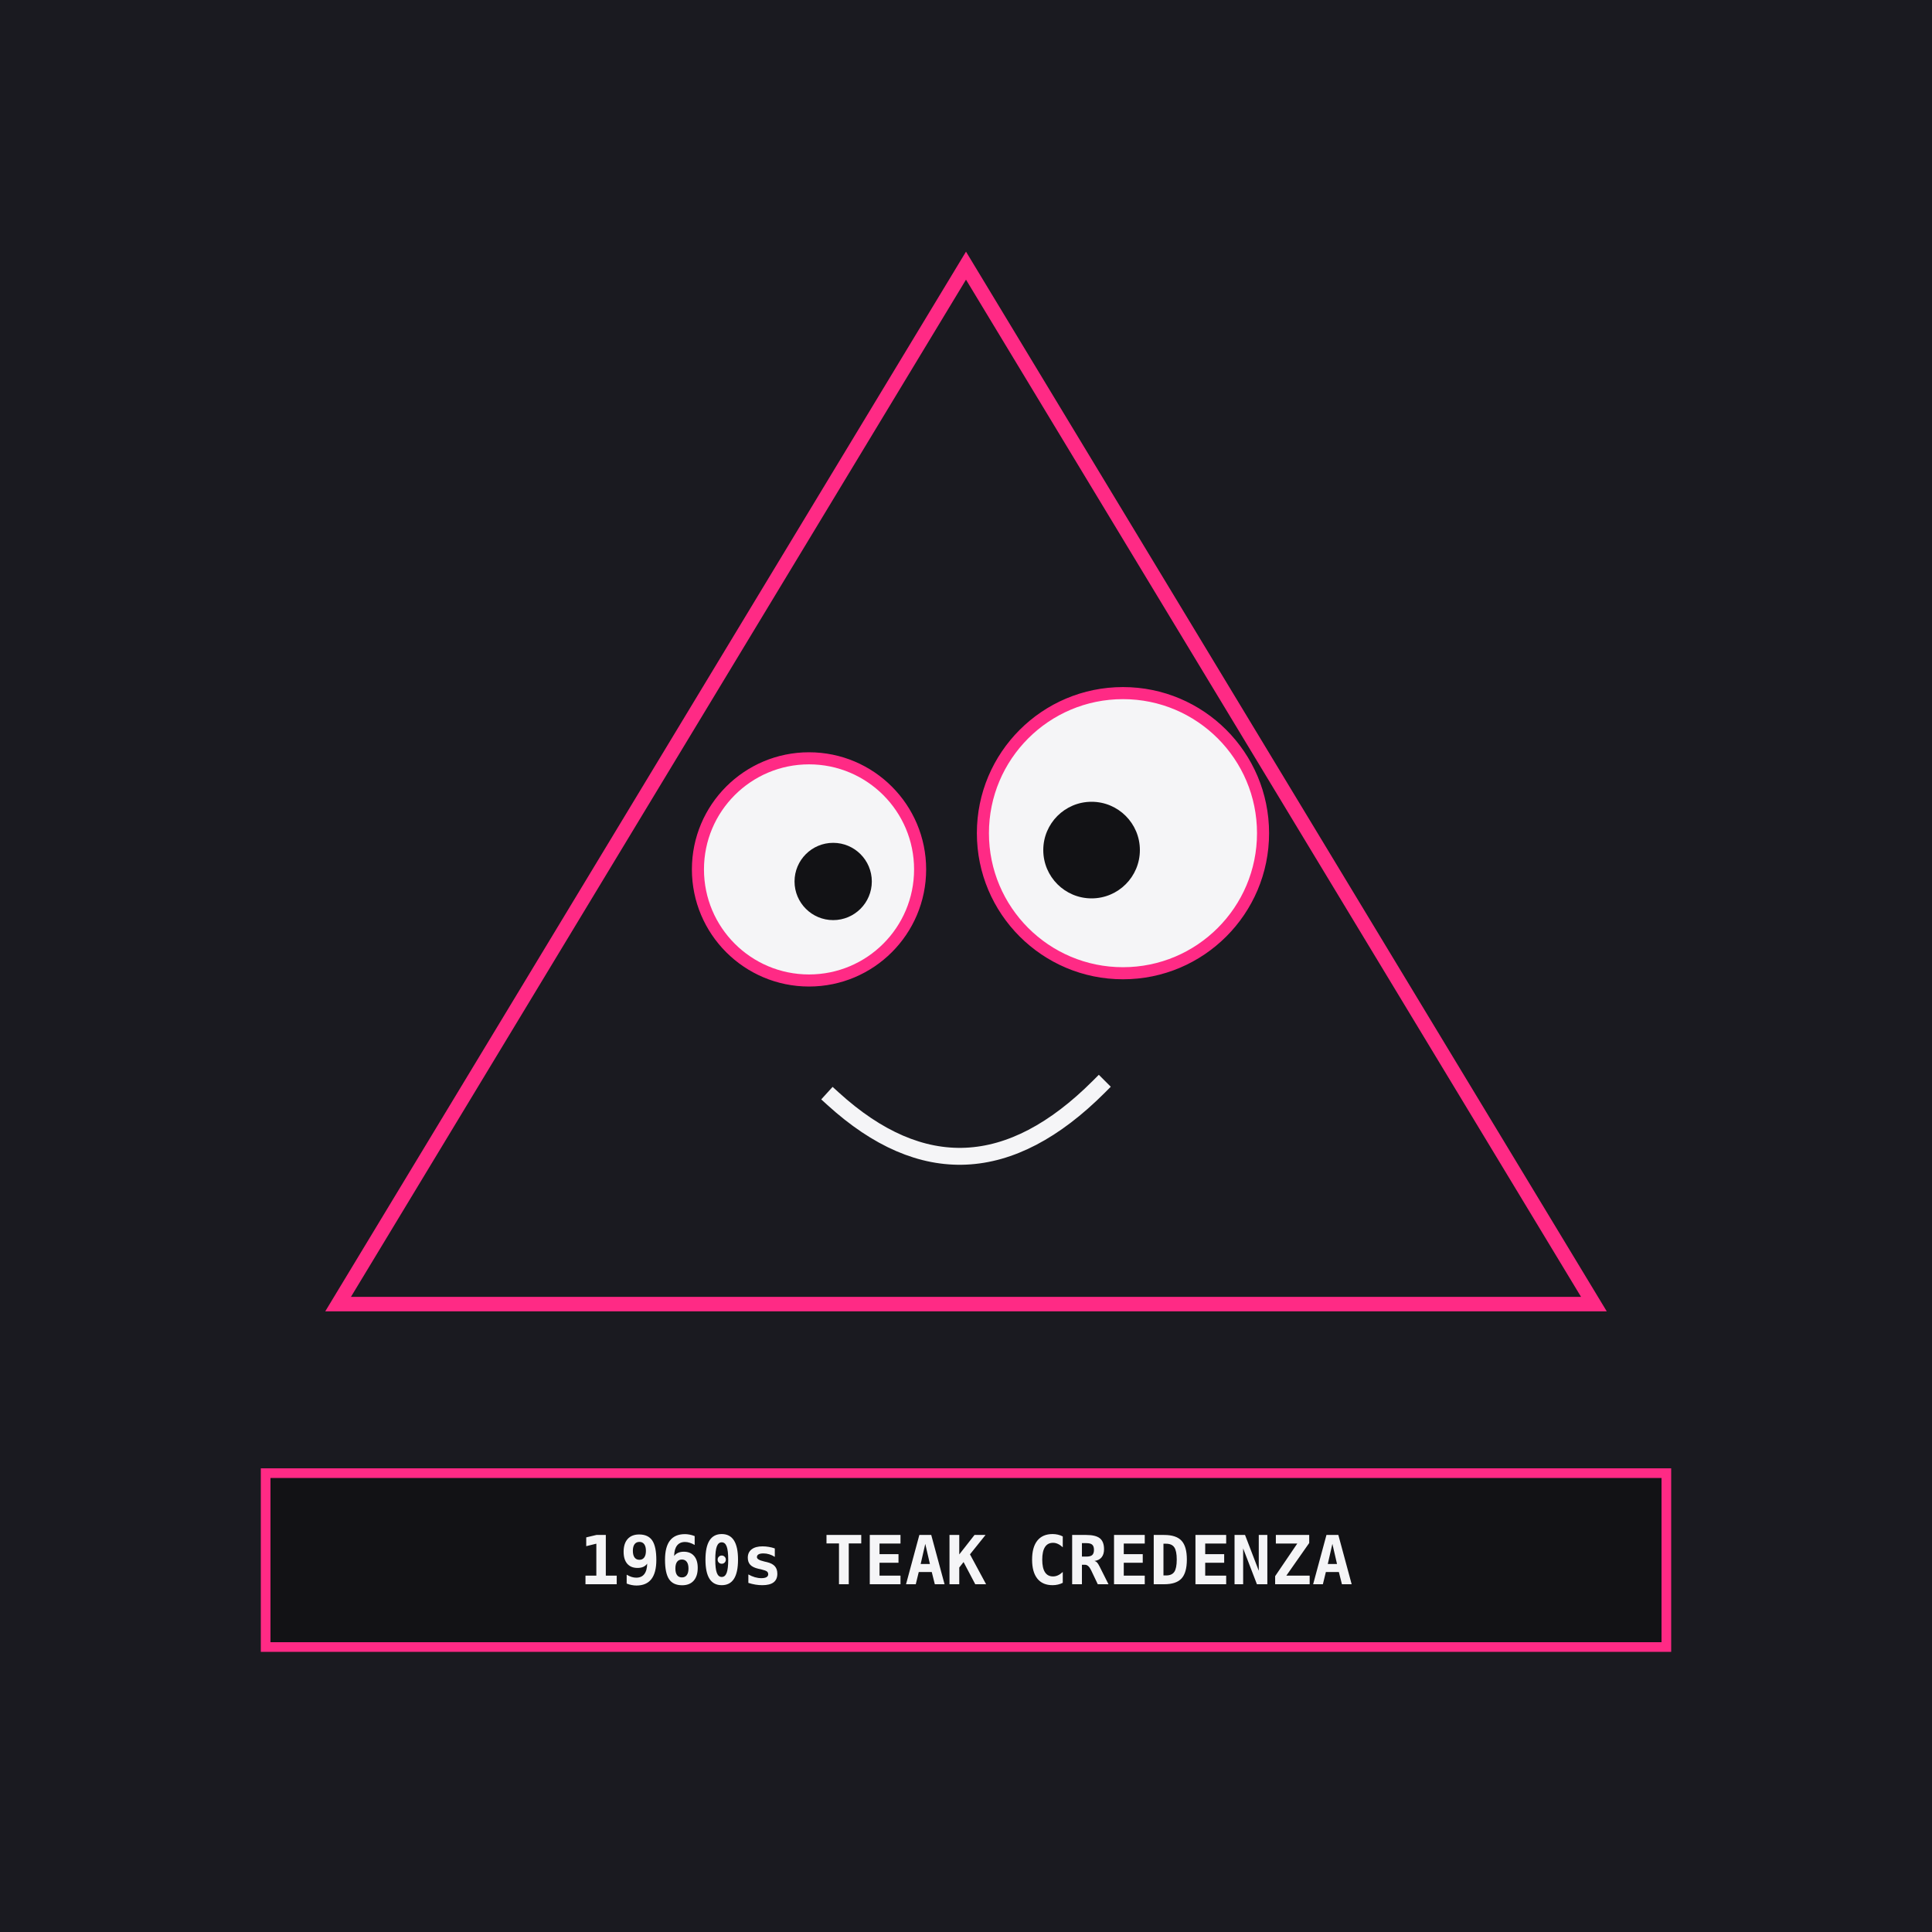
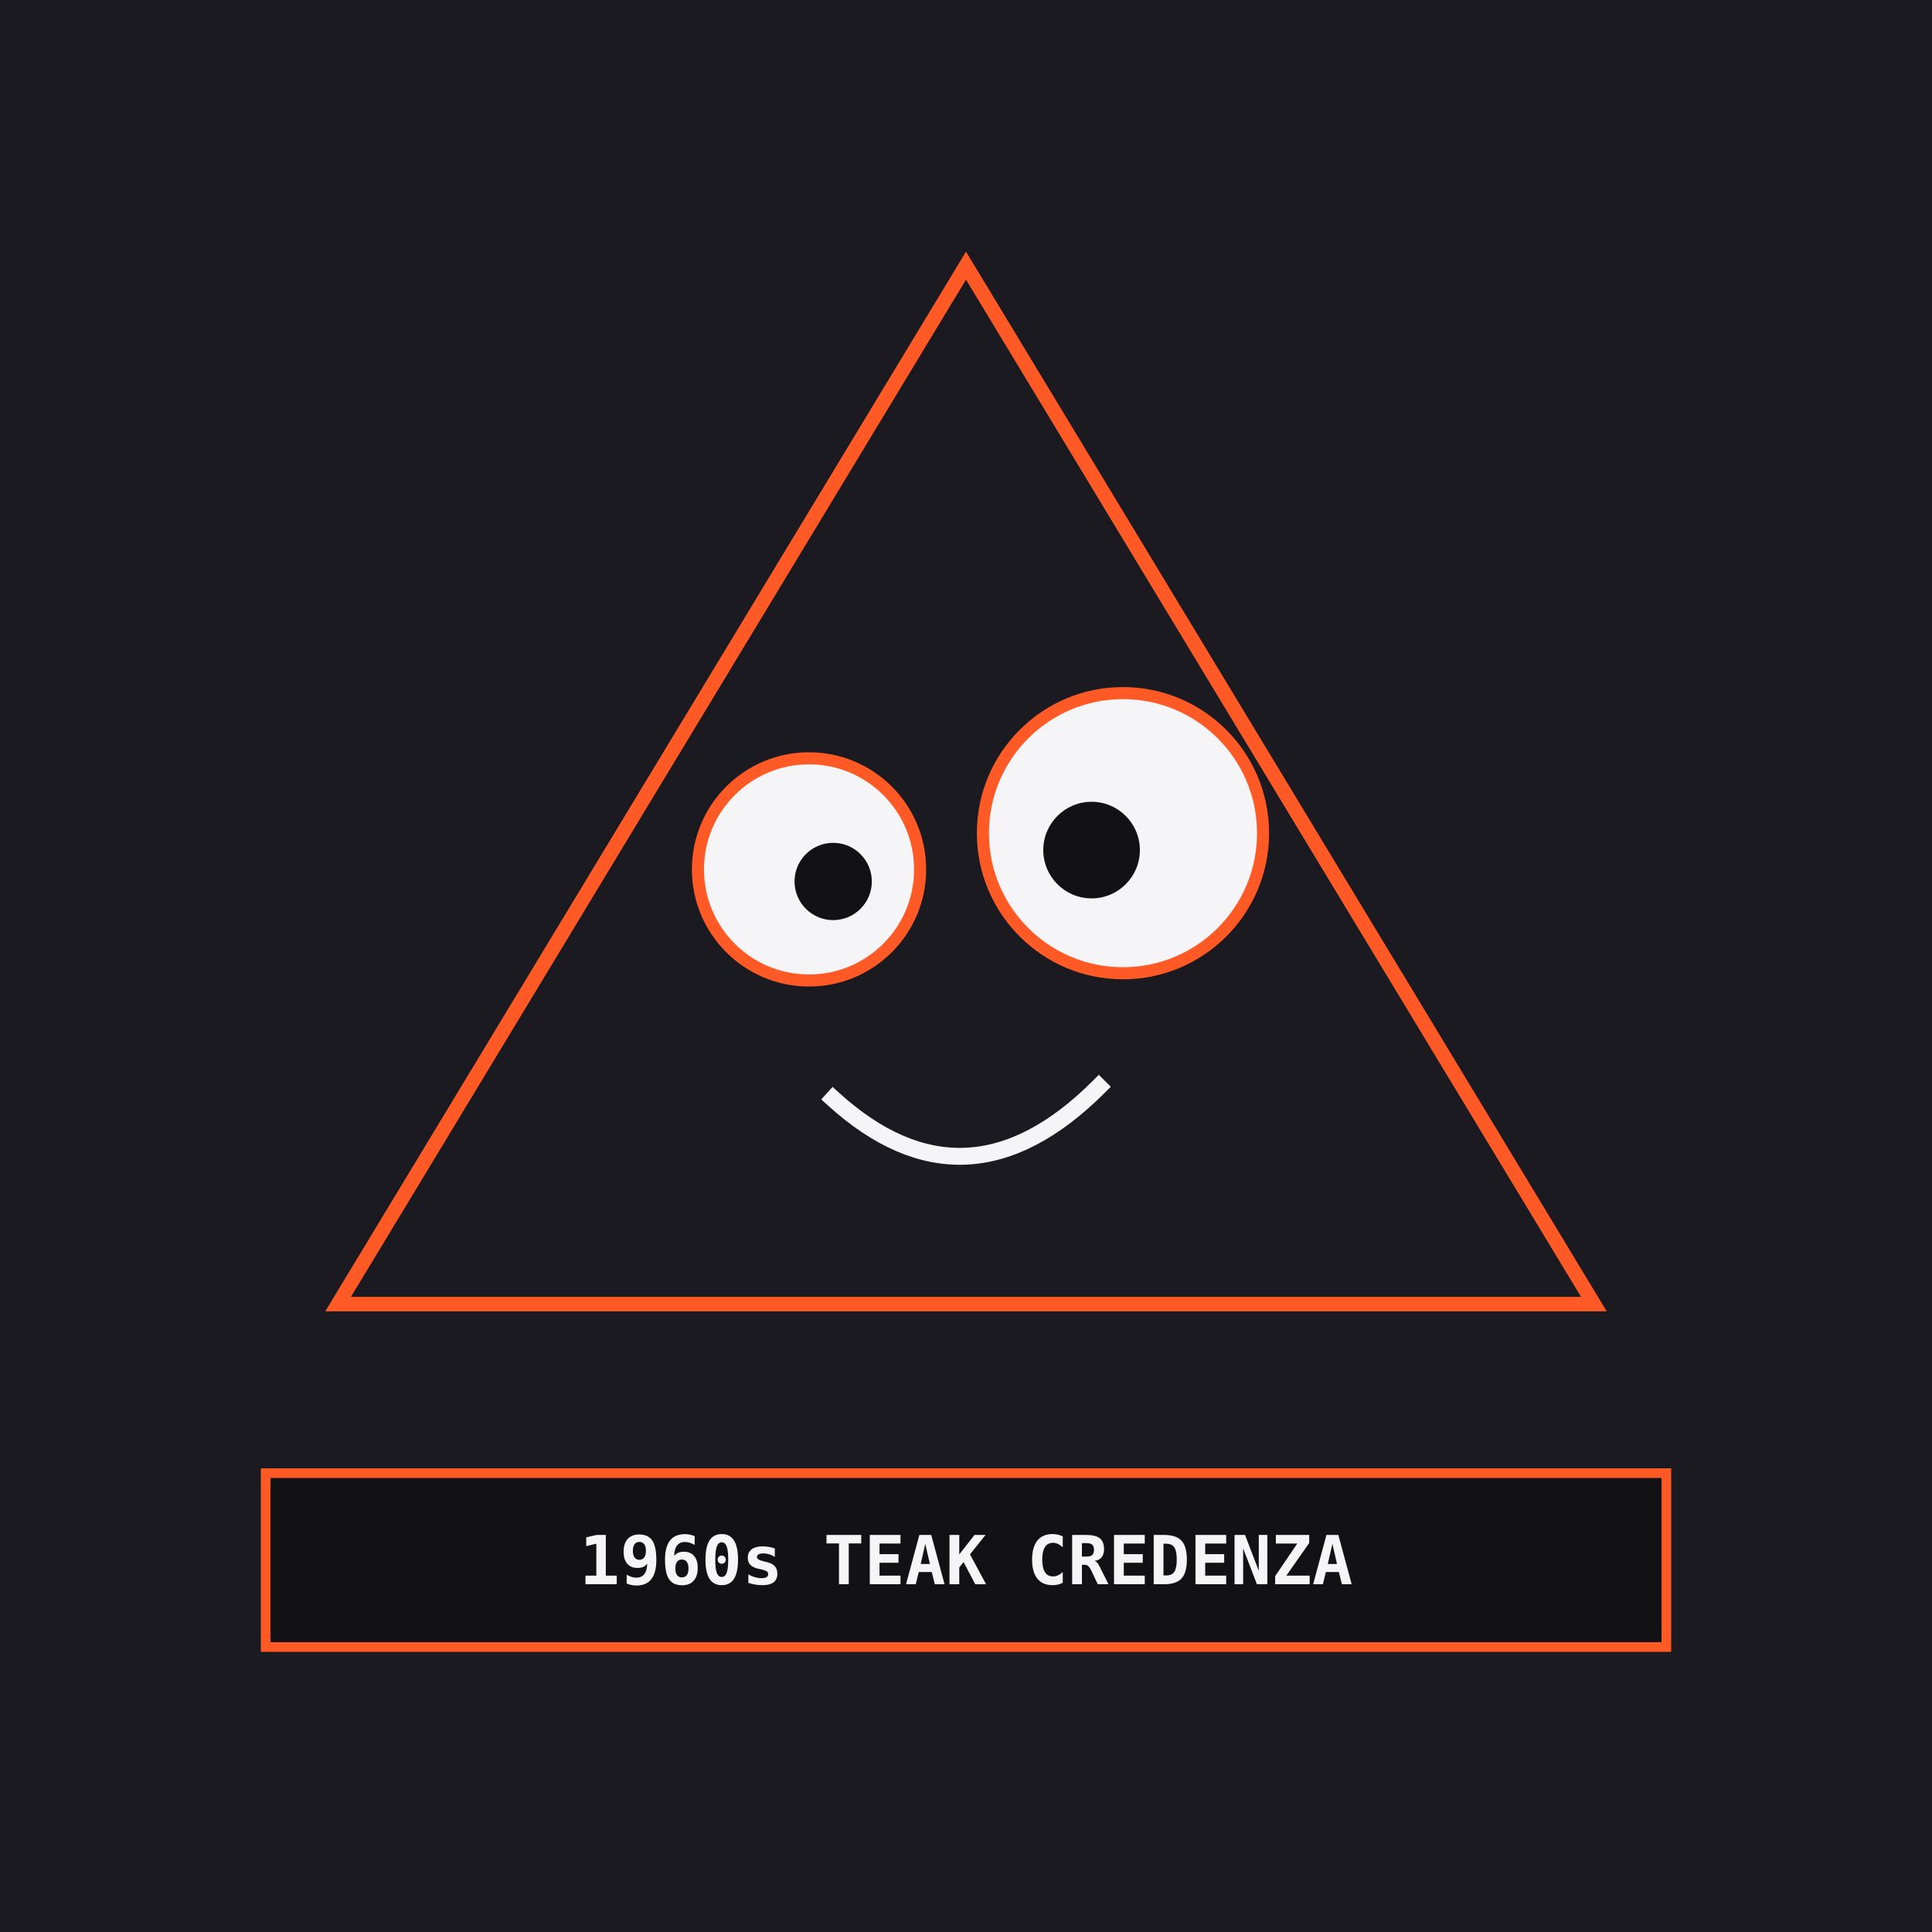
<svg xmlns="http://www.w3.org/2000/svg" width="800" height="800" viewBox="0 0 800 800">
  <rect width="800" height="800" fill="#1a1a20" />
-   <polygon points="400,110 660,540 140,540" fill="none" stroke="#ff2a85" stroke-width="6" />
-   <circle cx="335" cy="360" r="46" fill="#f5f5f7" stroke="#ff2a85" stroke-width="5" />
+   <polygon points="400,110 660,540 140,540" fill="none" stroke="#ff5a26" stroke-width="6" />
+   <circle cx="335" cy="360" r="46" fill="#f5f5f7" stroke="#ff5a26" stroke-width="5" />
  <circle cx="345" cy="365" r="16" fill="#121215" />
-   <circle cx="465" cy="345" r="58" fill="#f5f5f7" stroke="#ff2a85" stroke-width="5" />
+   <circle cx="465" cy="345" r="58" fill="#f5f5f7" stroke="#ff5a26" stroke-width="5" />
  <circle cx="452" cy="352" r="20" fill="#121215" />
  <path d="M 345 455 Q 400 505 455 450" fill="none" stroke="#f5f5f7" stroke-width="7" stroke-linecap="square" />
-   <rect x="110" y="610" width="580" height="72" fill="#121215" stroke="#ff2a85" stroke-width="4" />
+   <rect x="110" y="610" width="580" height="72" fill="#121215" stroke="#ff5a26" stroke-width="4" />
  <text x="400" y="656" font-family="monospace" font-size="28" font-weight="bold" fill="#f5f5f7" text-anchor="middle">1960s TEAK CREDENZA</text>
</svg>
